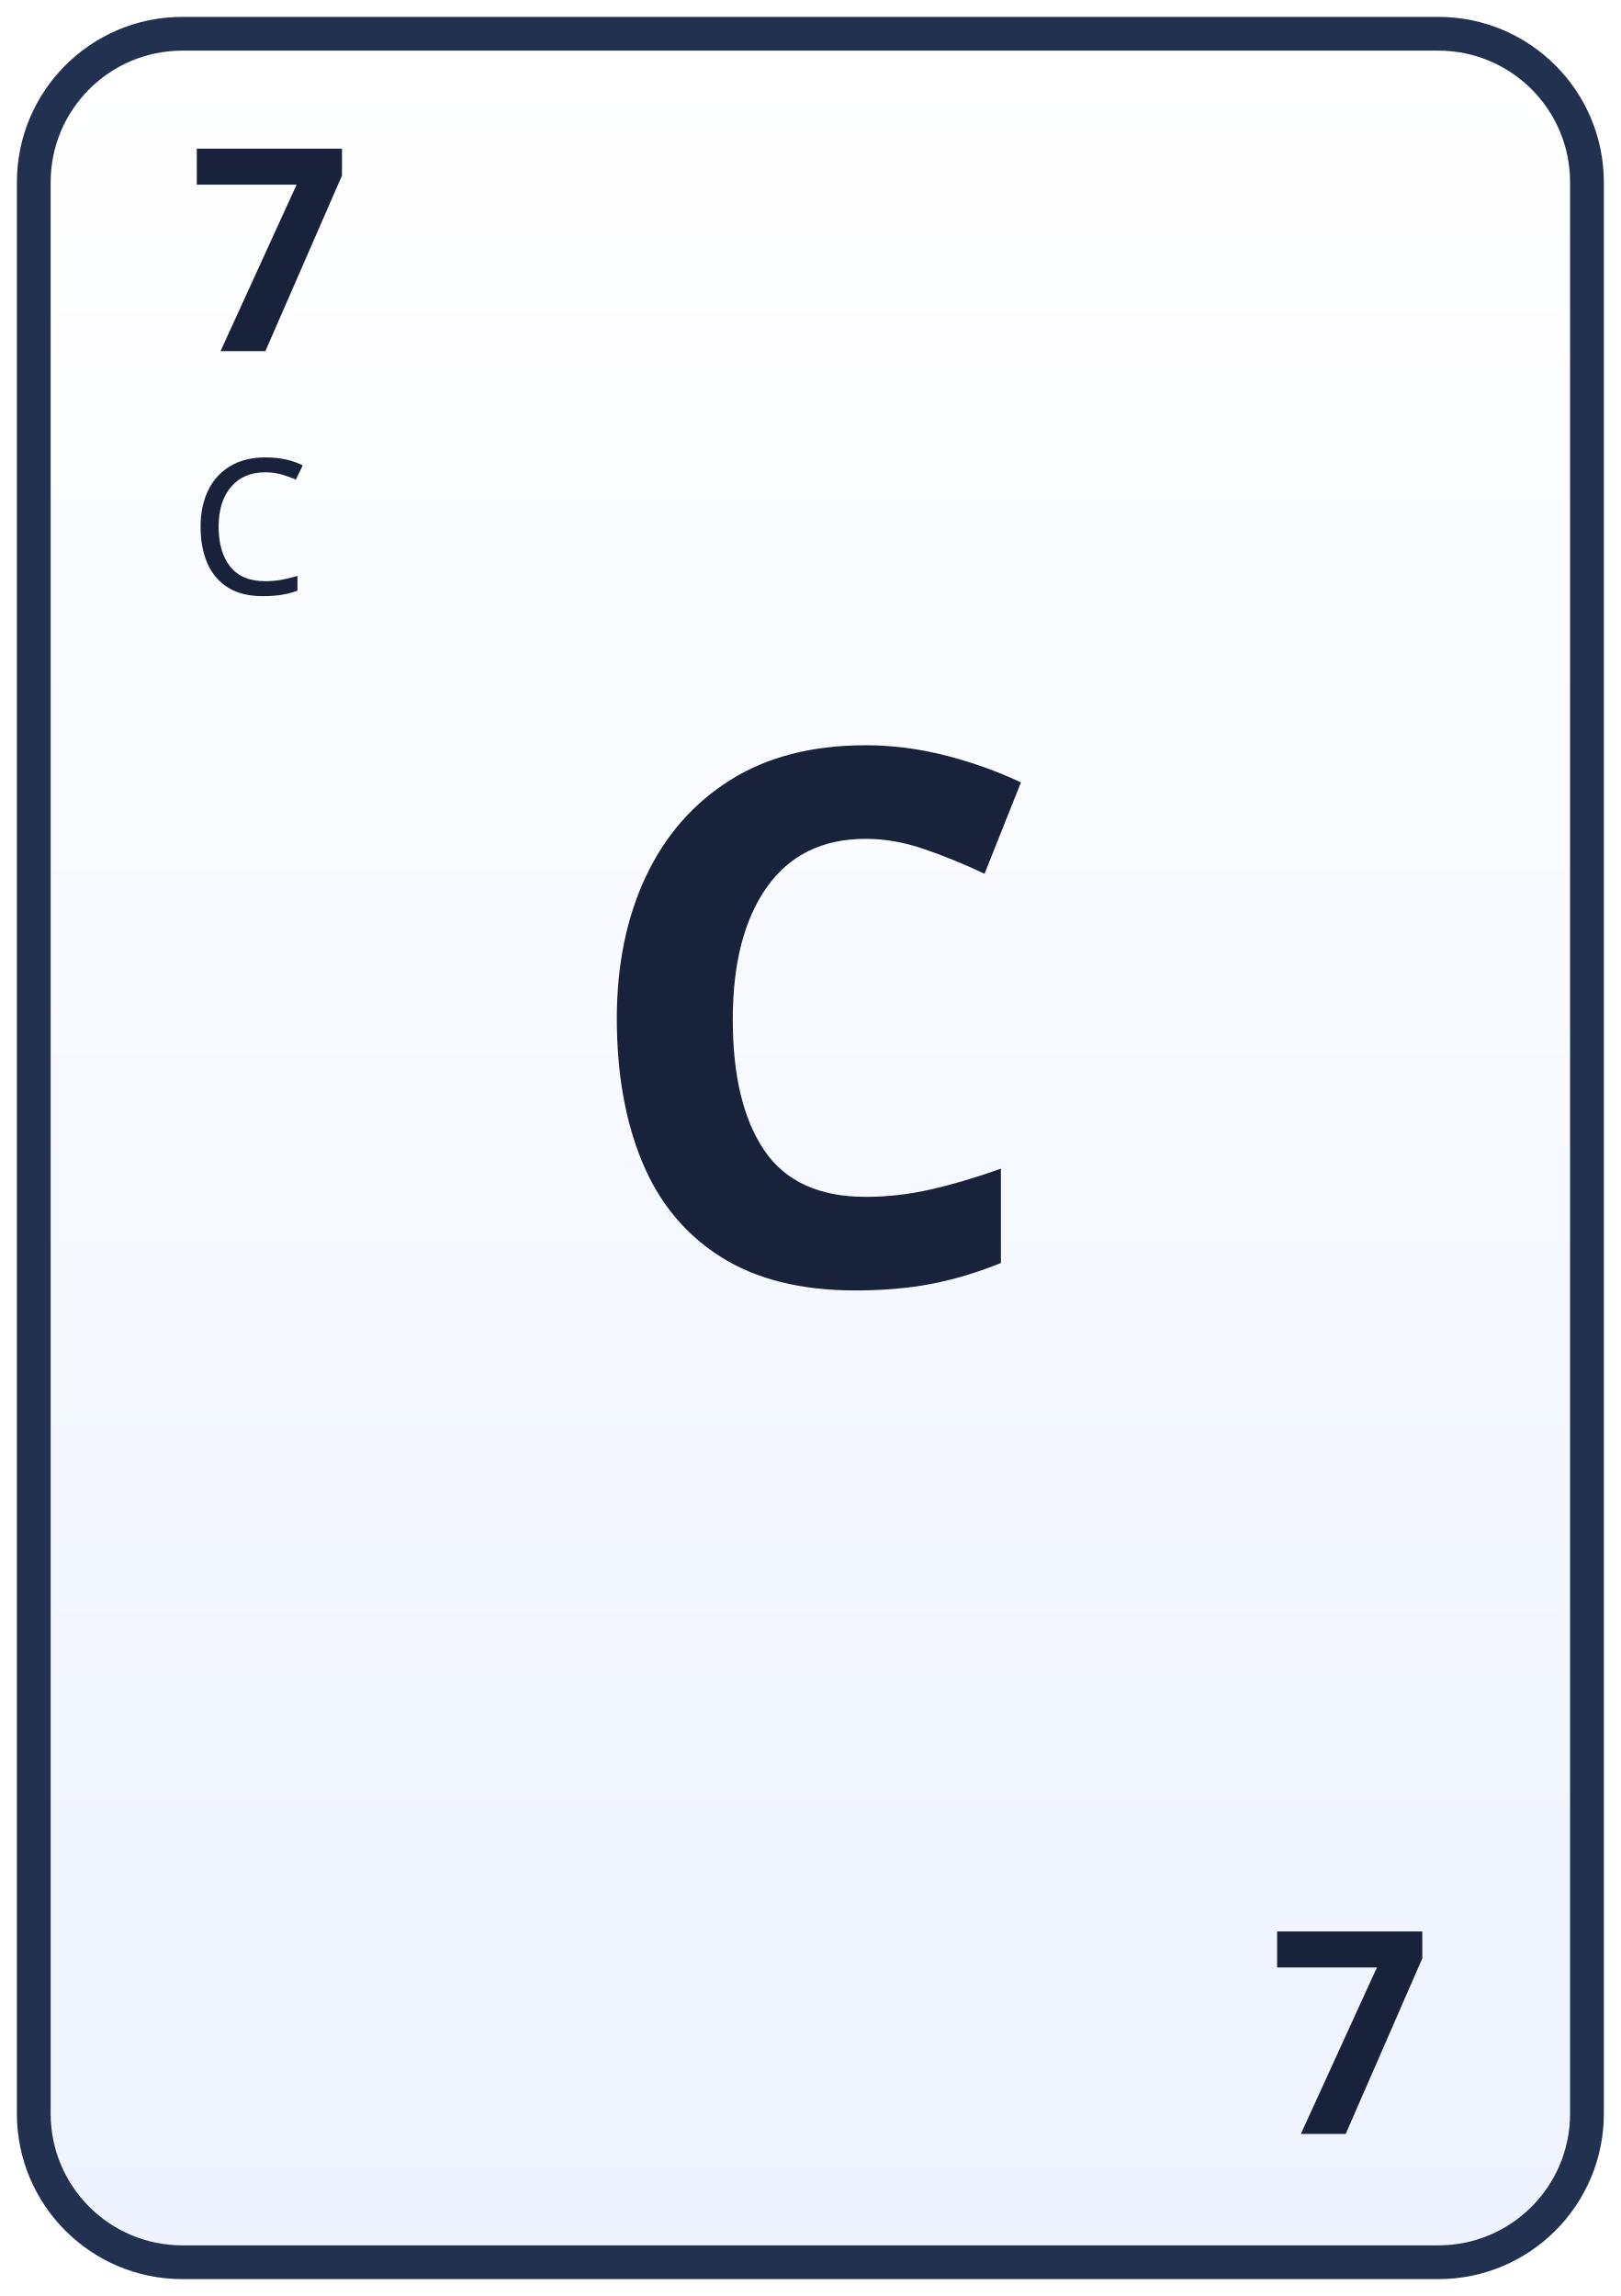
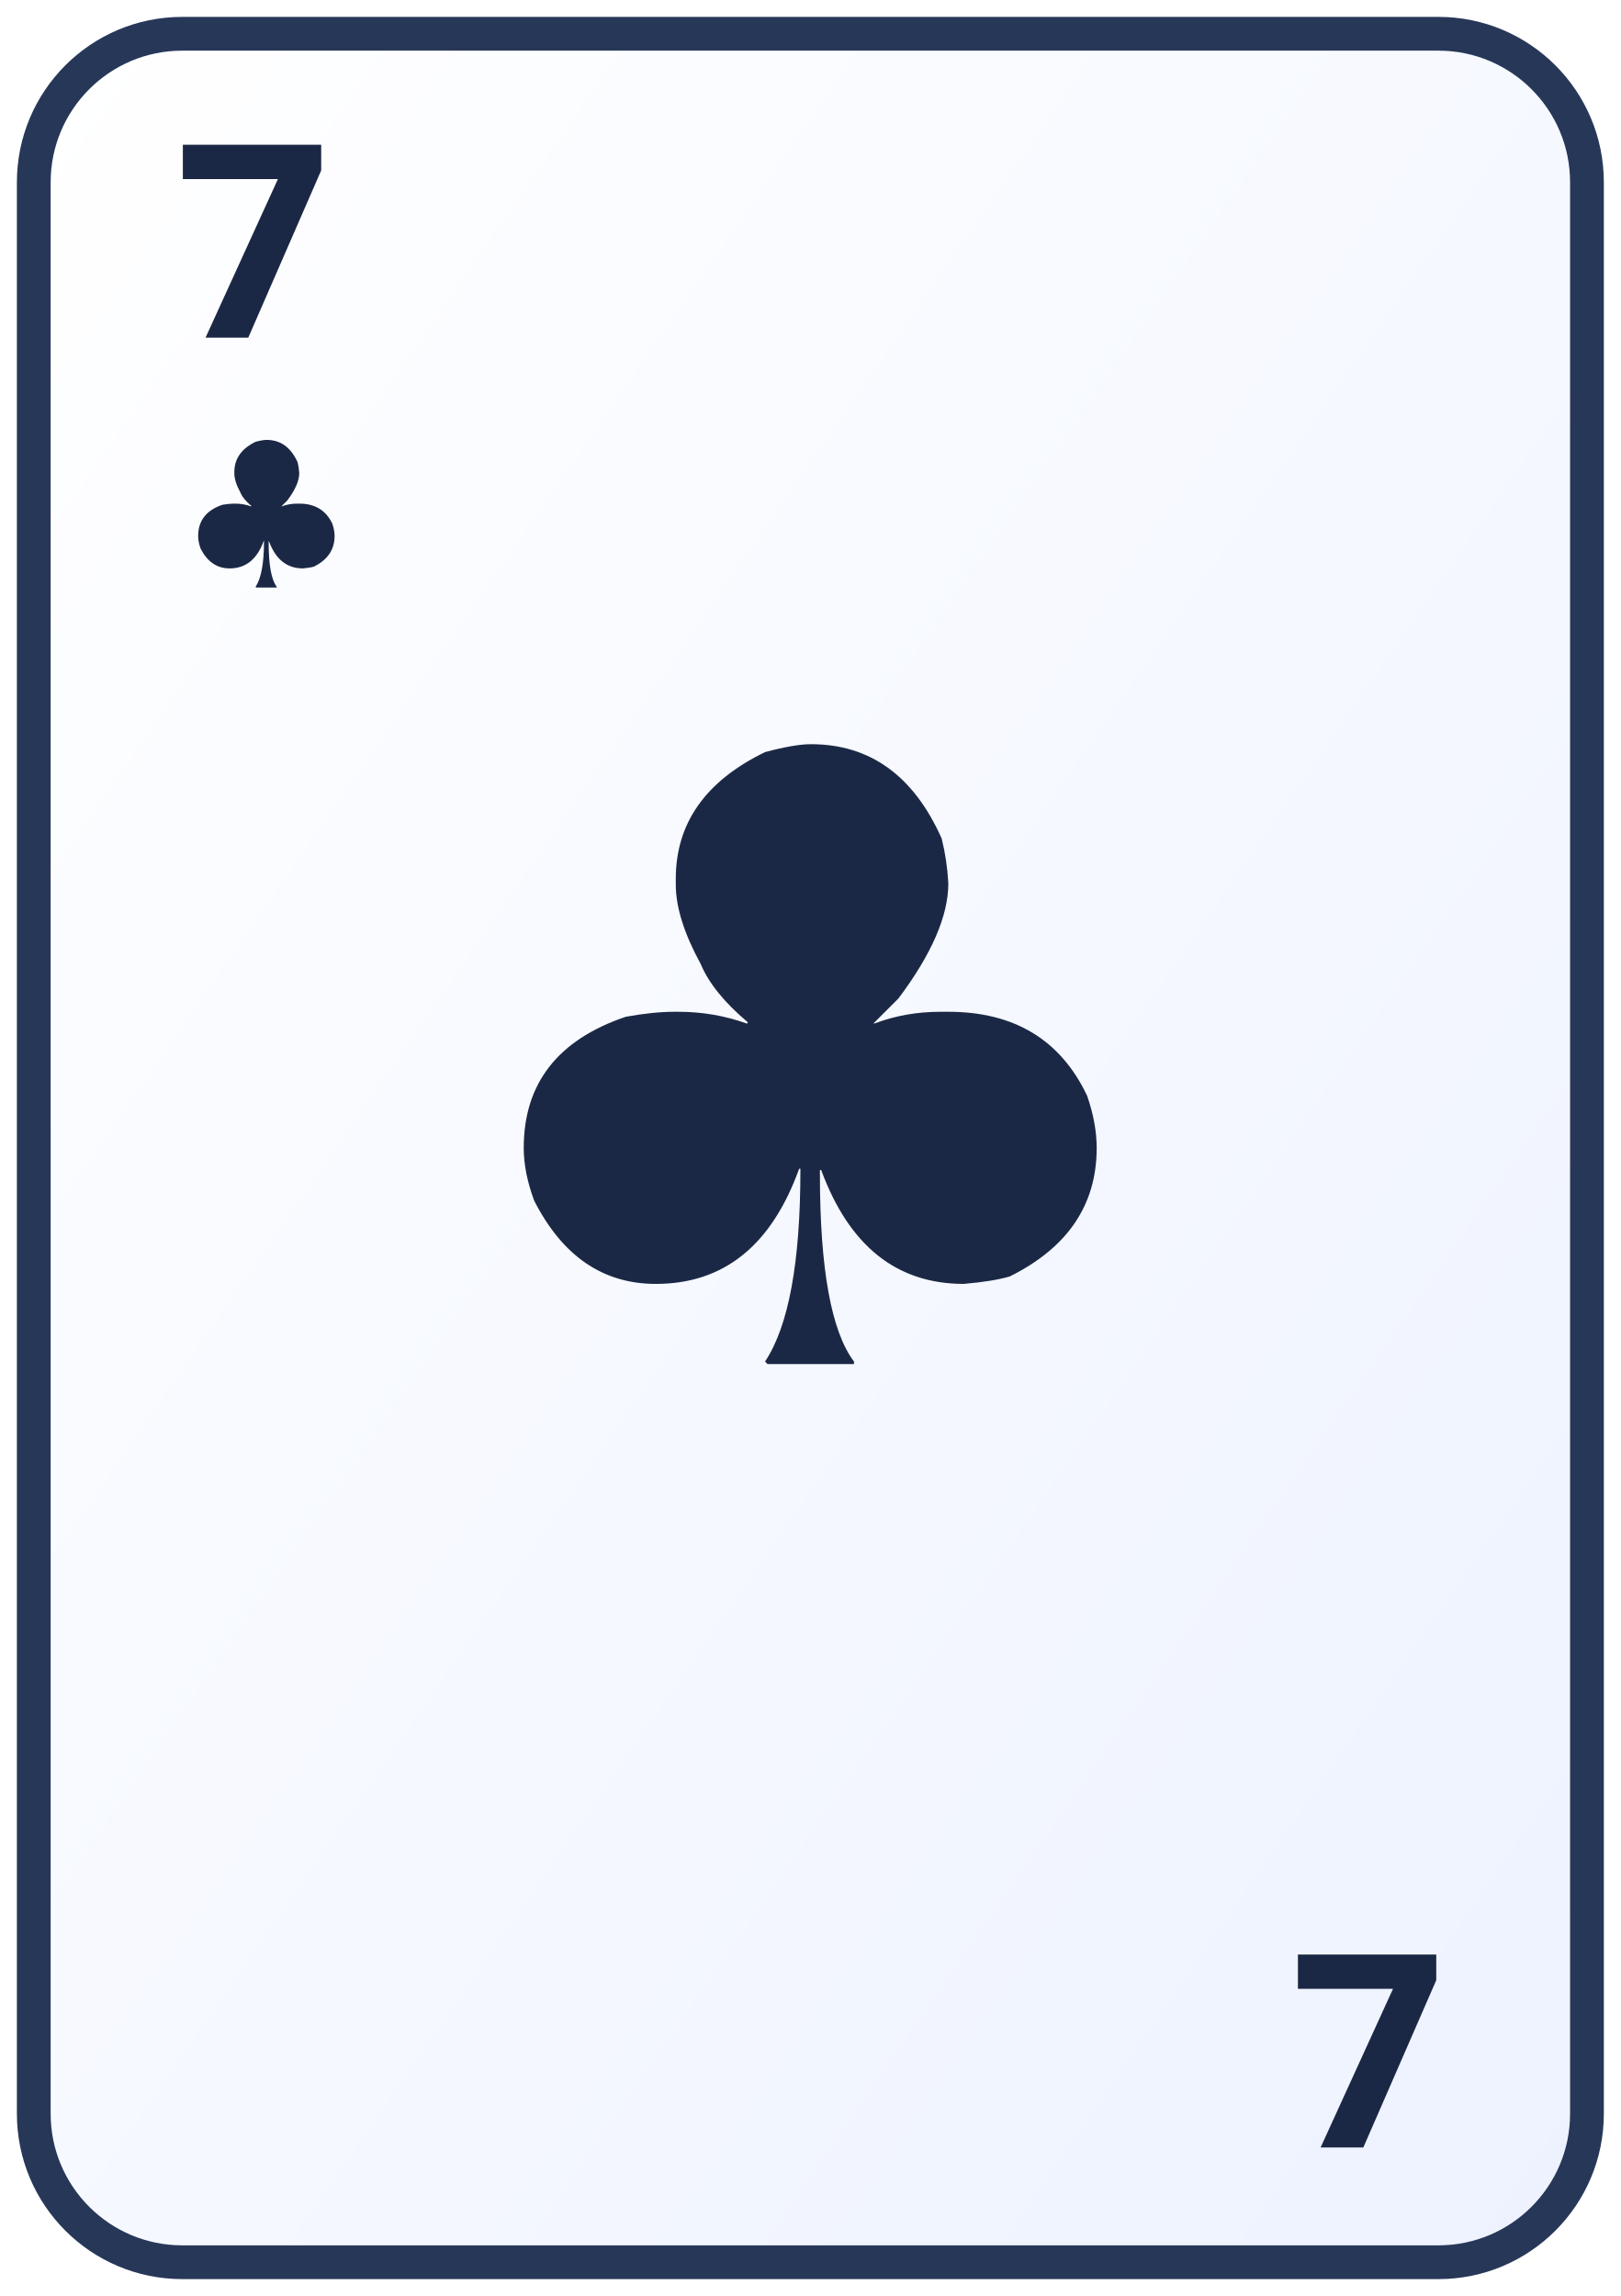
<svg xmlns="http://www.w3.org/2000/svg" viewBox="0 0 240 340" role="img" aria-label="7C">
  <defs>
-     <linearGradient id="cardFace" x1="0" y1="0" x2="0" y2="1">
+     <linearGradient id="face" x1="0" y1="0" x2="1" y2="1">
      <stop offset="0%" stop-color="#ffffff" />
-       <stop offset="100%" stop-color="#eef3ff" />
+       <stop offset="100%" stop-color="#edf2ff" />
    </linearGradient>
  </defs>
-   <rect x="5" y="5" width="230" height="330" rx="22" fill="url(#cardFace)" stroke="#22314f" stroke-width="5" />
-   <text x="28" y="52" font-size="42" font-family="Trebuchet MS, sans-serif" fill="#18233b" font-weight="700">7</text>
-   <text x="28" y="88" font-size="28" font-family="Trebuchet MS, sans-serif" fill="#18233b">C</text>
-   <text x="120" y="190" text-anchor="middle" font-size="110" font-family="Trebuchet MS, sans-serif" fill="#18233b" font-weight="700">C</text>
-   <text x="212" y="316" text-anchor="end" font-size="42" font-family="Trebuchet MS, sans-serif" fill="#18233b" font-weight="700">7</text>
+   <rect x="5" y="5" width="230" height="330" rx="22" fill="url(#face)" stroke="#273758" stroke-width="5" />
+   <text x="26" y="50" font-size="40" font-family="Trebuchet MS, sans-serif" fill="#1b2845" font-weight="700">7</text>
+   <text x="26" y="87" font-size="30" font-family="Trebuchet MS, sans-serif" fill="#1b2845" font-weight="700">♣</text>
+   <text x="120" y="202" text-anchor="middle" font-size="126" font-family="Trebuchet MS, sans-serif" fill="#1b2845" font-weight="700">♣</text>
+   <text x="214" y="318" text-anchor="end" font-size="40" font-family="Trebuchet MS, sans-serif" fill="#1b2845" font-weight="700">7</text>
</svg>
